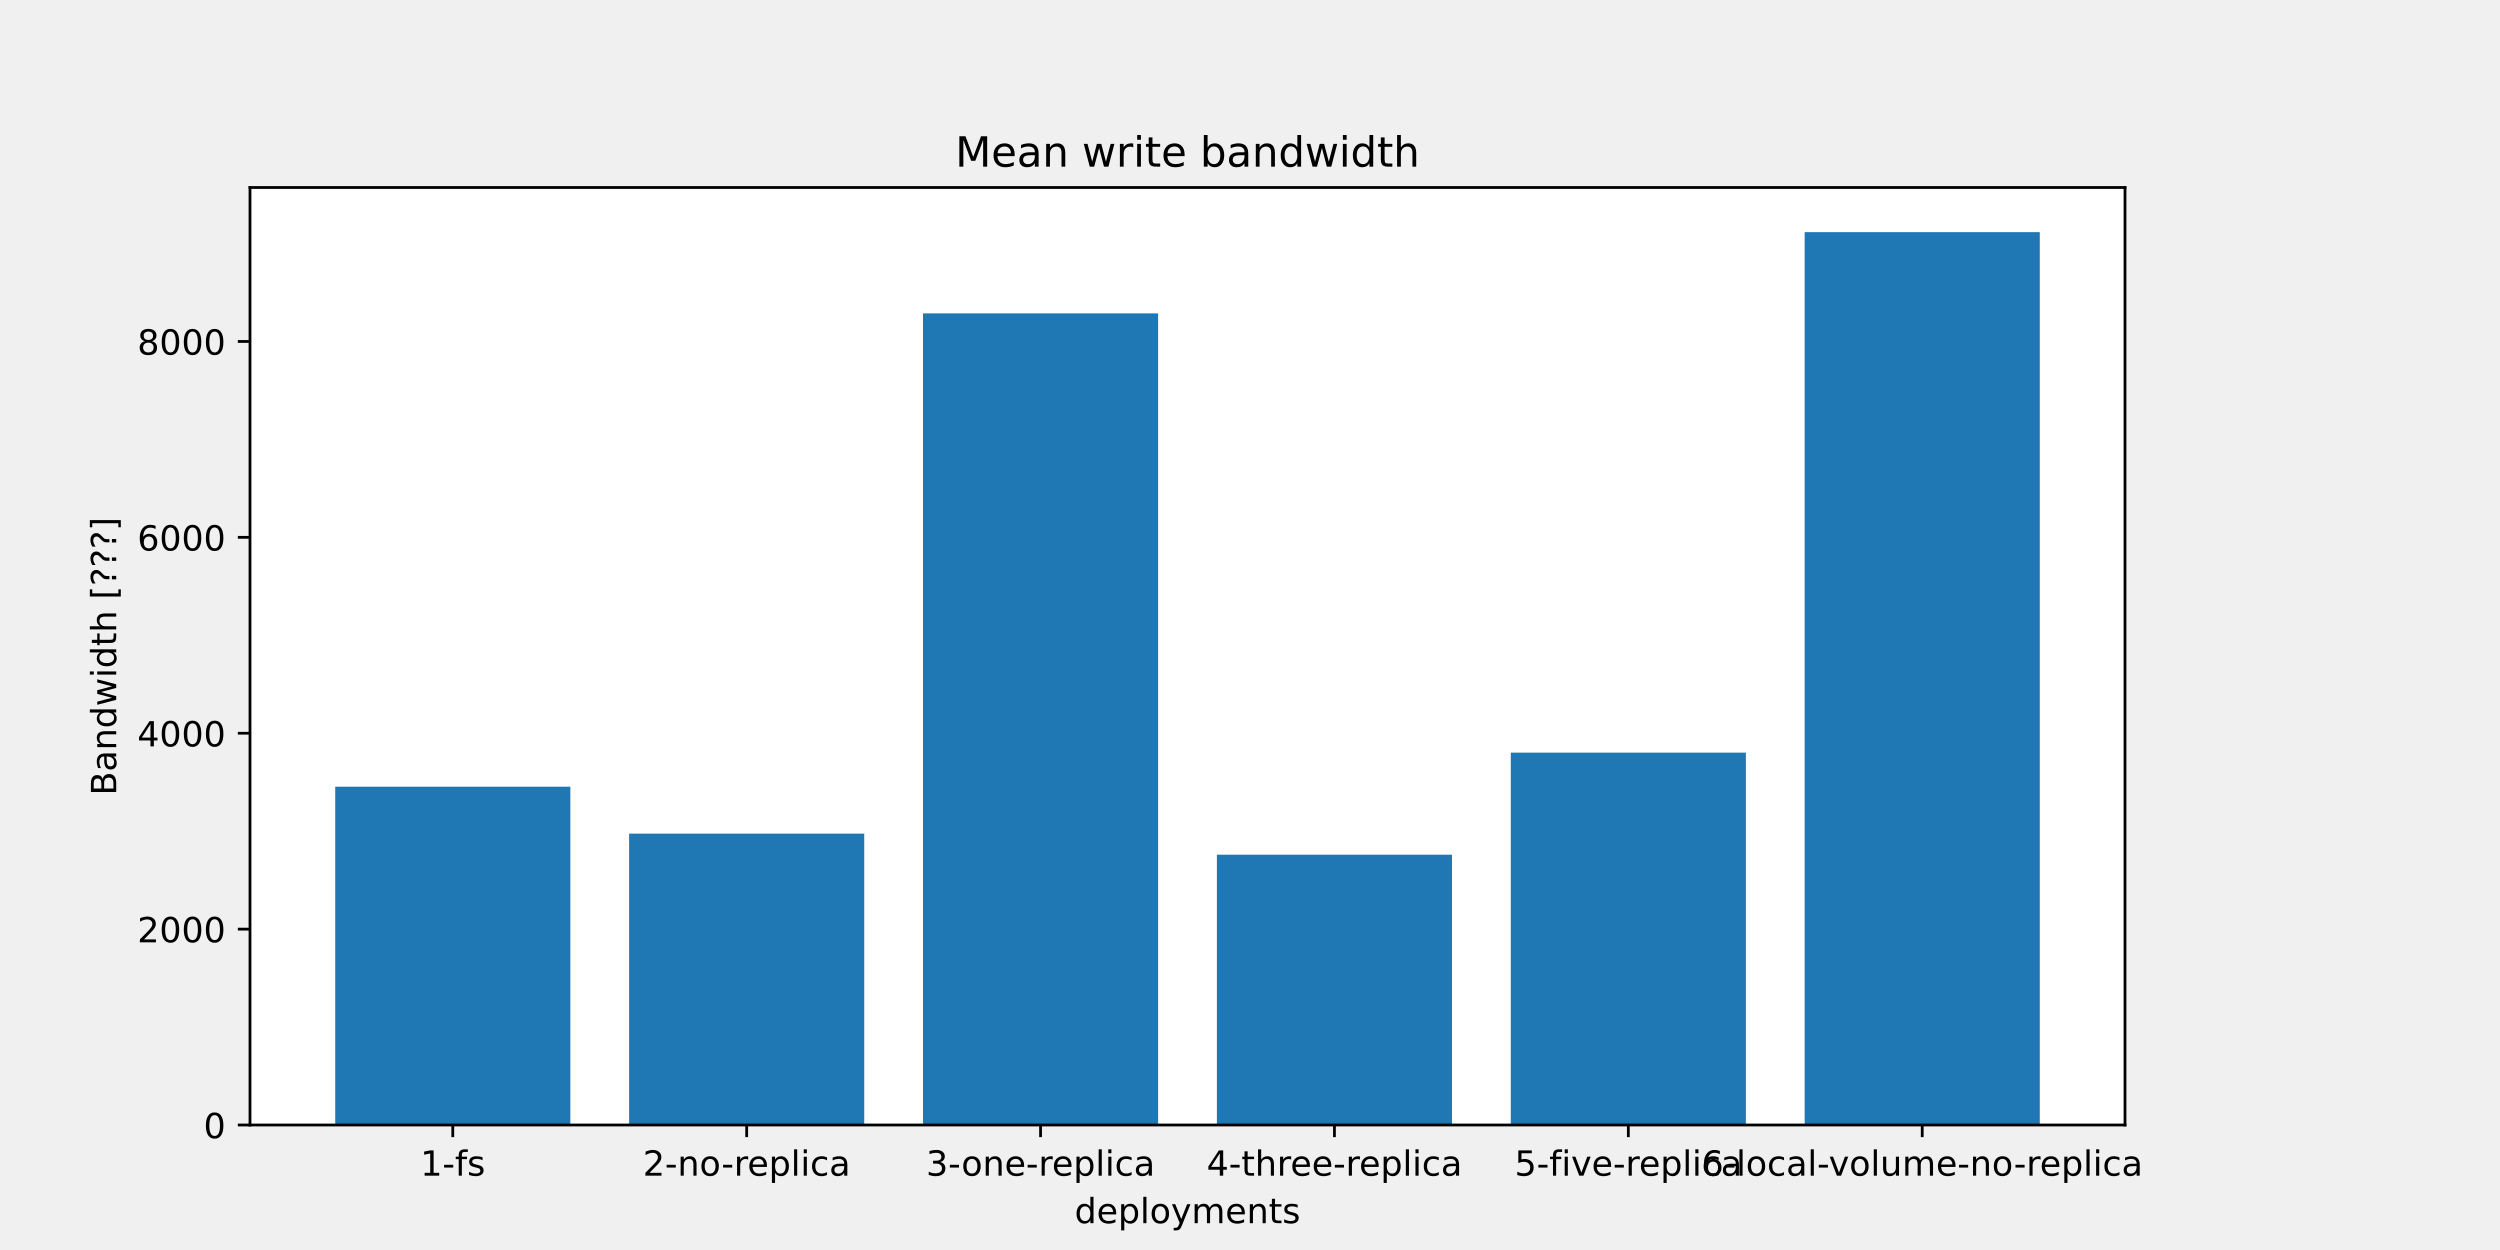
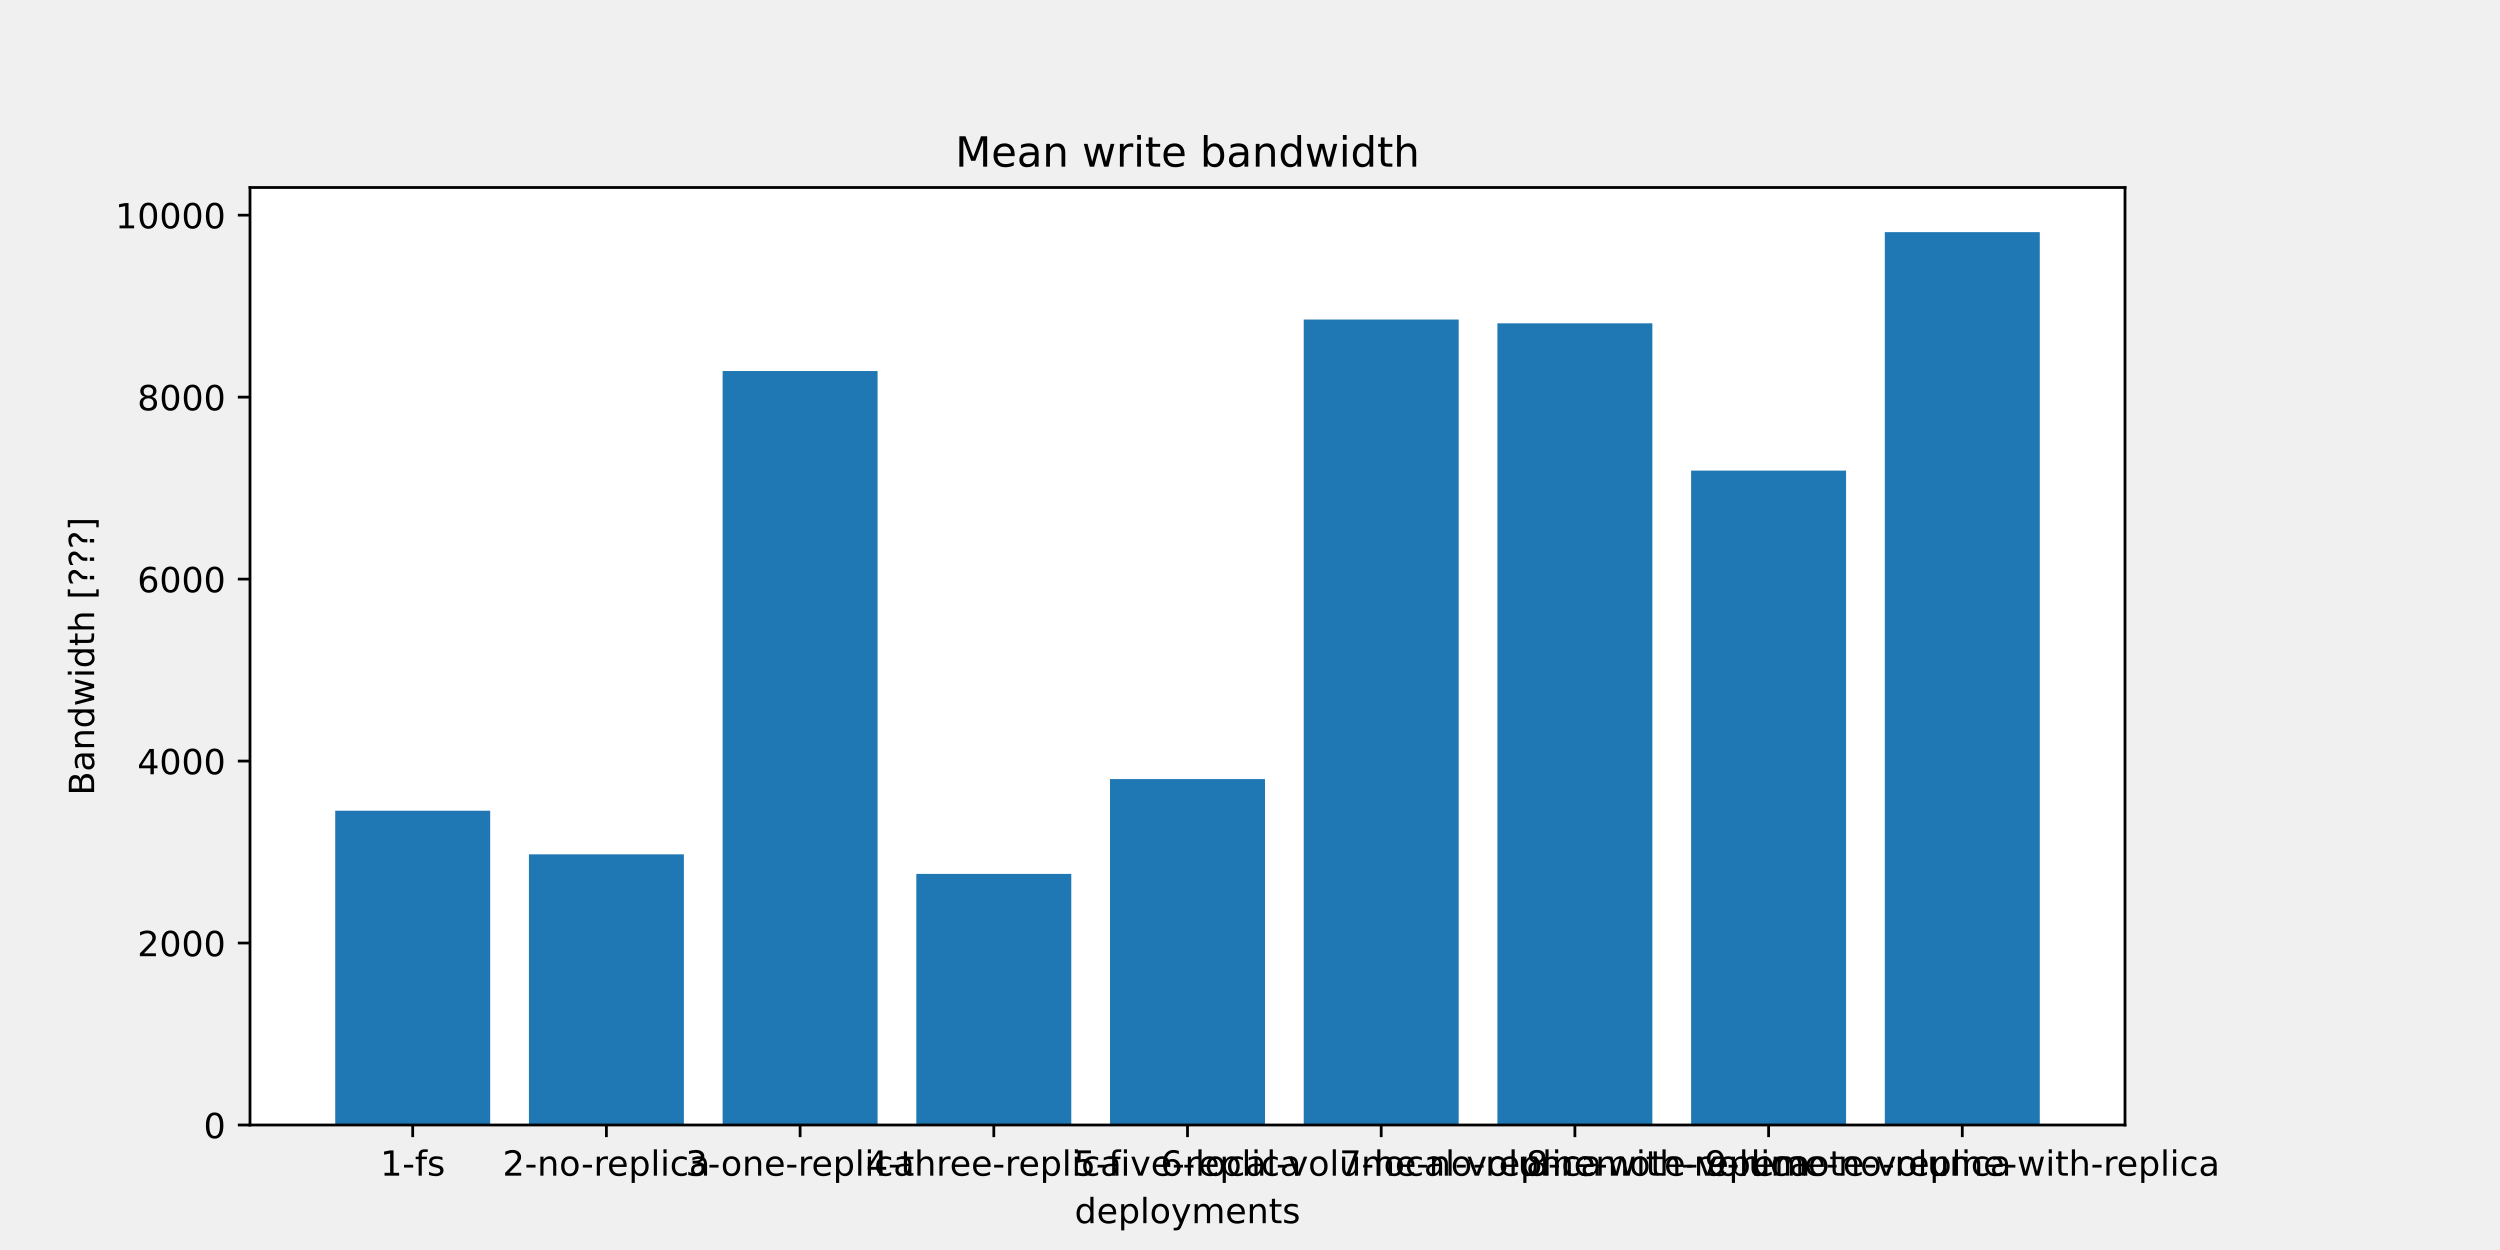
<svg xmlns="http://www.w3.org/2000/svg" xmlns:xlink="http://www.w3.org/1999/xlink" height="360pt" version="1.1" viewBox="0 0 720 360" width="720pt">
  <defs>
    <style type="text/css">*{stroke-linecap:butt;stroke-linejoin:round;}</style>
  </defs>
  <g id="figure_1">
    <g id="patch_1">
      <path d="M 0 360  L 720 360  L 720 0  L 0 0  z " style="fill:none;" />
    </g>
    <g id="axes_1">
      <g id="patch_2">
        <path d="M 72 324  L 612 324  L 612 54  L 72 54  z " style="fill:#ffffff;" />
      </g>
      <g id="patch_3">
-         <path clip-path="url(#p0606d46eb1)" d="M 96.545 324  L 164.257 324  L 164.257 226.569  L 96.545 226.569  z " style="fill:#1f77b4;" />
+         <path clip-path="url(#pf8b2183402)" d="M 96.545 324  L 141.174 324  L 141.174 233.49  L 96.545 233.49  z " style="fill:#1f77b4;" />
      </g>
      <g id="patch_4">
-         <path clip-path="url(#p0606d46eb1)" d="M 181.185 324  L 248.897 324  L 248.897 240.09  L 181.185 240.09  z " style="fill:#1f77b4;" />
+         <path clip-path="url(#pf8b2183402)" d="M 152.331 324  L 196.959 324  L 196.959 246.051  L 152.331 246.051  z " style="fill:#1f77b4;" />
      </g>
      <g id="patch_5">
-         <path clip-path="url(#p0606d46eb1)" d="M 265.824 324  L 333.536 324  L 333.536 90.254  L 265.824 90.254  z " style="fill:#1f77b4;" />
+         <path clip-path="url(#pf8b2183402)" d="M 208.116 324  L 252.744 324  L 252.744 106.858  L 208.116 106.858  z " style="fill:#1f77b4;" />
      </g>
      <g id="patch_6">
-         <path clip-path="url(#p0606d46eb1)" d="M 350.464 324  L 418.176 324  L 418.176 246.154  L 350.464 246.154  z " style="fill:#1f77b4;" />
+         <path clip-path="url(#pf8b2183402)" d="M 263.901 324  L 308.529 324  L 308.529 251.684  L 263.901 251.684  z " style="fill:#1f77b4;" />
      </g>
      <g id="patch_7">
-         <path clip-path="url(#p0606d46eb1)" d="M 435.103 324  L 502.815 324  L 502.815 216.755  L 435.103 216.755  z " style="fill:#1f77b4;" />
+         <path clip-path="url(#pf8b2183402)" d="M 319.686 324  L 364.314 324  L 364.314 224.373  L 319.686 224.373  z " style="fill:#1f77b4;" />
      </g>
      <g id="patch_8">
-         <path clip-path="url(#p0606d46eb1)" d="M 519.743 324  L 587.455 324  L 587.455 66.857  L 519.743 66.857  z " style="fill:#1f77b4;" />
+         <path clip-path="url(#pf8b2183402)" d="M 375.471 324  L 420.099 324  L 420.099 92.027  L 375.471 92.027  z " style="fill:#1f77b4;" />
+       </g>
+       <g id="patch_9">
+         <path clip-path="url(#pf8b2183402)" d="M 431.256 324  L 475.884 324  L 475.884 93.116  L 431.256 93.116  z " style="fill:#1f77b4;" />
+       </g>
+       <g id="patch_10">
+         <path clip-path="url(#pf8b2183402)" d="M 487.041 324  L 531.669 324  L 531.669 135.534  L 487.041 135.534  z " style="fill:#1f77b4;" />
+       </g>
+       <g id="patch_11">
+         <path clip-path="url(#pf8b2183402)" d="M 542.826 324  L 587.455 324  L 587.455 66.857  L 542.826 66.857  z " style="fill:#1f77b4;" />
      </g>
      <g id="matplotlib.axis_1">
        <g id="xtick_1">
          <g id="line2d_1">
            <defs>
-               <path d="M 0 0  L 0 3.5  " id="m5c4f4650dd" style="stroke:#000000;stroke-width:0.8;" />
+               <path d="M 0 0  L 0 3.5  " id="md543e608cf" style="stroke:#000000;stroke-width:0.8;" />
            </defs>
            <g>
-               <use style="stroke:#000000;stroke-width:0.8;" x="130.401" xlink:href="#m5c4f4650dd" y="324" />
+               <use style="stroke:#000000;stroke-width:0.8;" x="118.86" xlink:href="#md543e608cf" y="324" />
            </g>
          </g>
          <g id="text_1">
-             <g transform="translate(121.0513 338.5984)scale(0.1 -0.1)">
+             <g transform="translate(109.5095 338.5984)scale(0.1 -0.1)">
              <defs>
                <path d="M 794 531  L 1825 531  L 1825 4091  L 703 3866  L 703 4441  L 1819 4666  L 2450 4666  L 2450 531  L 3481 531  L 3481 0  L 794 0  L 794 531  z " id="DejaVuSans-31" transform="scale(0.015625)" />
                <path d="M 313 2009  L 1997 2009  L 1997 1497  L 313 1497  L 313 2009  z " id="DejaVuSans-2d" transform="scale(0.015625)" />
                <path d="M 2375 4863  L 2375 4384  L 1825 4384  Q 1516 4384 1395 4259  Q 1275 4134 1275 3809  L 1275 3500  L 2222 3500  L 2222 3053  L 1275 3053  L 1275 0  L 697 0  L 697 3053  L 147 3053  L 147 3500  L 697 3500  L 697 3744  Q 697 4328 969 4595  Q 1241 4863 1831 4863  L 2375 4863  z " id="DejaVuSans-66" transform="scale(0.015625)" />
                <path d="M 2834 3397  L 2834 2853  Q 2591 2978 2328 3040  Q 2066 3103 1784 3103  Q 1356 3103 1142 2972  Q 928 2841 928 2578  Q 928 2378 1081 2264  Q 1234 2150 1697 2047  L 1894 2003  Q 2506 1872 2764 1633  Q 3022 1394 3022 966  Q 3022 478 2636 193  Q 2250 -91 1575 -91  Q 1294 -91 989 -36  Q 684 19 347 128  L 347 722  Q 666 556 975 473  Q 1284 391 1588 391  Q 1994 391 2212 530  Q 2431 669 2431 922  Q 2431 1156 2273 1281  Q 2116 1406 1581 1522  L 1381 1569  Q 847 1681 609 1914  Q 372 2147 372 2553  Q 372 3047 722 3315  Q 1072 3584 1716 3584  Q 2034 3584 2315 3537  Q 2597 3491 2834 3397  z " id="DejaVuSans-73" transform="scale(0.015625)" />
              </defs>
              <use xlink:href="#DejaVuSans-31" />
              <use x="63.623" xlink:href="#DejaVuSans-2d" />
              <use x="99.707" xlink:href="#DejaVuSans-66" />
              <use x="134.912" xlink:href="#DejaVuSans-73" />
            </g>
          </g>
        </g>
        <g id="xtick_2">
          <g id="line2d_2">
            <g>
-               <use style="stroke:#000000;stroke-width:0.8;" x="215.041" xlink:href="#m5c4f4650dd" y="324" />
+               <use style="stroke:#000000;stroke-width:0.8;" x="174.645" xlink:href="#md543e608cf" y="324" />
            </g>
          </g>
          <g id="text_2">
-             <g transform="translate(185.1447 338.5984)scale(0.1 -0.1)">
+             <g transform="translate(144.7485 338.5984)scale(0.1 -0.1)">
              <defs>
                <path d="M 1228 531  L 3431 531  L 3431 0  L 469 0  L 469 531  Q 828 903 1448 1529  Q 2069 2156 2228 2338  Q 2531 2678 2651 2914  Q 2772 3150 2772 3378  Q 2772 3750 2511 3984  Q 2250 4219 1831 4219  Q 1534 4219 1204 4116  Q 875 4013 500 3803  L 500 4441  Q 881 4594 1212 4672  Q 1544 4750 1819 4750  Q 2544 4750 2975 4387  Q 3406 4025 3406 3419  Q 3406 3131 3298 2873  Q 3191 2616 2906 2266  Q 2828 2175 2409 1742  Q 1991 1309 1228 531  z " id="DejaVuSans-32" transform="scale(0.015625)" />
                <path d="M 3513 2113  L 3513 0  L 2938 0  L 2938 2094  Q 2938 2591 2744 2837  Q 2550 3084 2163 3084  Q 1697 3084 1428 2787  Q 1159 2491 1159 1978  L 1159 0  L 581 0  L 581 3500  L 1159 3500  L 1159 2956  Q 1366 3272 1645 3428  Q 1925 3584 2291 3584  Q 2894 3584 3203 3211  Q 3513 2838 3513 2113  z " id="DejaVuSans-6e" transform="scale(0.015625)" />
                <path d="M 1959 3097  Q 1497 3097 1228 2736  Q 959 2375 959 1747  Q 959 1119 1226 758  Q 1494 397 1959 397  Q 2419 397 2687 759  Q 2956 1122 2956 1747  Q 2956 2369 2687 2733  Q 2419 3097 1959 3097  z M 1959 3584  Q 2709 3584 3137 3096  Q 3566 2609 3566 1747  Q 3566 888 3137 398  Q 2709 -91 1959 -91  Q 1206 -91 779 398  Q 353 888 353 1747  Q 353 2609 779 3096  Q 1206 3584 1959 3584  z " id="DejaVuSans-6f" transform="scale(0.015625)" />
                <path d="M 2631 2963  Q 2534 3019 2420 3045  Q 2306 3072 2169 3072  Q 1681 3072 1420 2755  Q 1159 2438 1159 1844  L 1159 0  L 581 0  L 581 3500  L 1159 3500  L 1159 2956  Q 1341 3275 1631 3429  Q 1922 3584 2338 3584  Q 2397 3584 2469 3576  Q 2541 3569 2628 3553  L 2631 2963  z " id="DejaVuSans-72" transform="scale(0.015625)" />
                <path d="M 3597 1894  L 3597 1613  L 953 1613  Q 991 1019 1311 708  Q 1631 397 2203 397  Q 2534 397 2845 478  Q 3156 559 3463 722  L 3463 178  Q 3153 47 2828 -22  Q 2503 -91 2169 -91  Q 1331 -91 842 396  Q 353 884 353 1716  Q 353 2575 817 3079  Q 1281 3584 2069 3584  Q 2775 3584 3186 3129  Q 3597 2675 3597 1894  z M 3022 2063  Q 3016 2534 2758 2815  Q 2500 3097 2075 3097  Q 1594 3097 1305 2825  Q 1016 2553 972 2059  L 3022 2063  z " id="DejaVuSans-65" transform="scale(0.015625)" />
                <path d="M 1159 525  L 1159 -1331  L 581 -1331  L 581 3500  L 1159 3500  L 1159 2969  Q 1341 3281 1617 3432  Q 1894 3584 2278 3584  Q 2916 3584 3314 3078  Q 3713 2572 3713 1747  Q 3713 922 3314 415  Q 2916 -91 2278 -91  Q 1894 -91 1617 61  Q 1341 213 1159 525  z M 3116 1747  Q 3116 2381 2855 2742  Q 2594 3103 2138 3103  Q 1681 3103 1420 2742  Q 1159 2381 1159 1747  Q 1159 1113 1420 752  Q 1681 391 2138 391  Q 2594 391 2855 752  Q 3116 1113 3116 1747  z " id="DejaVuSans-70" transform="scale(0.015625)" />
                <path d="M 603 4863  L 1178 4863  L 1178 0  L 603 0  L 603 4863  z " id="DejaVuSans-6c" transform="scale(0.015625)" />
                <path d="M 603 3500  L 1178 3500  L 1178 0  L 603 0  L 603 3500  z M 603 4863  L 1178 4863  L 1178 4134  L 603 4134  L 603 4863  z " id="DejaVuSans-69" transform="scale(0.015625)" />
                <path d="M 3122 3366  L 3122 2828  Q 2878 2963 2633 3030  Q 2388 3097 2138 3097  Q 1578 3097 1268 2742  Q 959 2388 959 1747  Q 959 1106 1268 751  Q 1578 397 2138 397  Q 2388 397 2633 464  Q 2878 531 3122 666  L 3122 134  Q 2881 22 2623 -34  Q 2366 -91 2075 -91  Q 1284 -91 818 406  Q 353 903 353 1747  Q 353 2603 823 3093  Q 1294 3584 2113 3584  Q 2378 3584 2631 3529  Q 2884 3475 3122 3366  z " id="DejaVuSans-63" transform="scale(0.015625)" />
                <path d="M 2194 1759  Q 1497 1759 1228 1600  Q 959 1441 959 1056  Q 959 750 1161 570  Q 1363 391 1709 391  Q 2188 391 2477 730  Q 2766 1069 2766 1631  L 2766 1759  L 2194 1759  z M 3341 1997  L 3341 0  L 2766 0  L 2766 531  Q 2569 213 2275 61  Q 1981 -91 1556 -91  Q 1019 -91 701 211  Q 384 513 384 1019  Q 384 1609 779 1909  Q 1175 2209 1959 2209  L 2766 2209  L 2766 2266  Q 2766 2663 2505 2880  Q 2244 3097 1772 3097  Q 1472 3097 1187 3025  Q 903 2953 641 2809  L 641 3341  Q 956 3463 1253 3523  Q 1550 3584 1831 3584  Q 2591 3584 2966 3190  Q 3341 2797 3341 1997  z " id="DejaVuSans-61" transform="scale(0.015625)" />
              </defs>
              <use xlink:href="#DejaVuSans-32" />
              <use x="63.623" xlink:href="#DejaVuSans-2d" />
              <use x="99.707" xlink:href="#DejaVuSans-6e" />
              <use x="163.086" xlink:href="#DejaVuSans-6f" />
              <use x="226.143" xlink:href="#DejaVuSans-2d" />
              <use x="262.227" xlink:href="#DejaVuSans-72" />
              <use x="301.09" xlink:href="#DejaVuSans-65" />
              <use x="362.613" xlink:href="#DejaVuSans-70" />
              <use x="426.09" xlink:href="#DejaVuSans-6c" />
              <use x="453.873" xlink:href="#DejaVuSans-69" />
              <use x="481.656" xlink:href="#DejaVuSans-63" />
              <use x="536.637" xlink:href="#DejaVuSans-61" />
            </g>
          </g>
        </g>
        <g id="xtick_3">
          <g id="line2d_3">
            <g>
-               <use style="stroke:#000000;stroke-width:0.8;" x="299.68" xlink:href="#m5c4f4650dd" y="324" />
+               <use style="stroke:#000000;stroke-width:0.8;" x="230.43" xlink:href="#md543e608cf" y="324" />
            </g>
          </g>
          <g id="text_3">
-             <g transform="translate(266.7076 338.5984)scale(0.1 -0.1)">
+             <g transform="translate(197.4571 338.5984)scale(0.1 -0.1)">
              <defs>
                <path d="M 2597 2516  Q 3050 2419 3304 2112  Q 3559 1806 3559 1356  Q 3559 666 3084 287  Q 2609 -91 1734 -91  Q 1441 -91 1130 -33  Q 819 25 488 141  L 488 750  Q 750 597 1062 519  Q 1375 441 1716 441  Q 2309 441 2620 675  Q 2931 909 2931 1356  Q 2931 1769 2642 2001  Q 2353 2234 1838 2234  L 1294 2234  L 1294 2753  L 1863 2753  Q 2328 2753 2575 2939  Q 2822 3125 2822 3475  Q 2822 3834 2567 4026  Q 2313 4219 1838 4219  Q 1578 4219 1281 4162  Q 984 4106 628 3988  L 628 4550  Q 988 4650 1302 4700  Q 1616 4750 1894 4750  Q 2613 4750 3031 4423  Q 3450 4097 3450 3541  Q 3450 3153 3228 2886  Q 3006 2619 2597 2516  z " id="DejaVuSans-33" transform="scale(0.015625)" />
              </defs>
              <use xlink:href="#DejaVuSans-33" />
              <use x="63.623" xlink:href="#DejaVuSans-2d" />
              <use x="101.582" xlink:href="#DejaVuSans-6f" />
              <use x="162.764" xlink:href="#DejaVuSans-6e" />
              <use x="226.143" xlink:href="#DejaVuSans-65" />
              <use x="287.666" xlink:href="#DejaVuSans-2d" />
              <use x="323.75" xlink:href="#DejaVuSans-72" />
              <use x="362.613" xlink:href="#DejaVuSans-65" />
              <use x="424.137" xlink:href="#DejaVuSans-70" />
              <use x="487.613" xlink:href="#DejaVuSans-6c" />
              <use x="515.396" xlink:href="#DejaVuSans-69" />
              <use x="543.18" xlink:href="#DejaVuSans-63" />
              <use x="598.16" xlink:href="#DejaVuSans-61" />
            </g>
          </g>
        </g>
        <g id="xtick_4">
          <g id="line2d_4">
            <g>
-               <use style="stroke:#000000;stroke-width:0.8;" x="384.32" xlink:href="#m5c4f4650dd" y="324" />
+               <use style="stroke:#000000;stroke-width:0.8;" x="286.215" xlink:href="#md543e608cf" y="324" />
            </g>
          </g>
          <g id="text_4">
-             <g transform="translate(347.5205 338.5984)scale(0.1 -0.1)">
+             <g transform="translate(249.4157 338.5984)scale(0.1 -0.1)">
              <defs>
                <path d="M 2419 4116  L 825 1625  L 2419 1625  L 2419 4116  z M 2253 4666  L 3047 4666  L 3047 1625  L 3713 1625  L 3713 1100  L 3047 1100  L 3047 0  L 2419 0  L 2419 1100  L 313 1100  L 313 1709  L 2253 4666  z " id="DejaVuSans-34" transform="scale(0.015625)" />
                <path d="M 1172 4494  L 1172 3500  L 2356 3500  L 2356 3053  L 1172 3053  L 1172 1153  Q 1172 725 1289 603  Q 1406 481 1766 481  L 2356 481  L 2356 0  L 1766 0  Q 1100 0 847 248  Q 594 497 594 1153  L 594 3053  L 172 3053  L 172 3500  L 594 3500  L 594 4494  L 1172 4494  z " id="DejaVuSans-74" transform="scale(0.015625)" />
                <path d="M 3513 2113  L 3513 0  L 2938 0  L 2938 2094  Q 2938 2591 2744 2837  Q 2550 3084 2163 3084  Q 1697 3084 1428 2787  Q 1159 2491 1159 1978  L 1159 0  L 581 0  L 581 4863  L 1159 4863  L 1159 2956  Q 1366 3272 1645 3428  Q 1925 3584 2291 3584  Q 2894 3584 3203 3211  Q 3513 2838 3513 2113  z " id="DejaVuSans-68" transform="scale(0.015625)" />
              </defs>
              <use xlink:href="#DejaVuSans-34" />
              <use x="63.623" xlink:href="#DejaVuSans-2d" />
              <use x="99.707" xlink:href="#DejaVuSans-74" />
              <use x="138.916" xlink:href="#DejaVuSans-68" />
              <use x="202.295" xlink:href="#DejaVuSans-72" />
              <use x="241.158" xlink:href="#DejaVuSans-65" />
              <use x="302.682" xlink:href="#DejaVuSans-65" />
              <use x="364.205" xlink:href="#DejaVuSans-2d" />
              <use x="400.289" xlink:href="#DejaVuSans-72" />
              <use x="439.152" xlink:href="#DejaVuSans-65" />
              <use x="500.676" xlink:href="#DejaVuSans-70" />
              <use x="564.152" xlink:href="#DejaVuSans-6c" />
              <use x="591.936" xlink:href="#DejaVuSans-69" />
              <use x="619.719" xlink:href="#DejaVuSans-63" />
              <use x="674.699" xlink:href="#DejaVuSans-61" />
            </g>
          </g>
        </g>
        <g id="xtick_5">
          <g id="line2d_5">
            <g>
-               <use style="stroke:#000000;stroke-width:0.8;" x="468.959" xlink:href="#m5c4f4650dd" y="324" />
+               <use style="stroke:#000000;stroke-width:0.8;" x="342" xlink:href="#md543e608cf" y="324" />
            </g>
          </g>
          <g id="text_5">
-             <g transform="translate(436.1999 338.5984)scale(0.1 -0.1)">
+             <g transform="translate(309.2406 338.5984)scale(0.1 -0.1)">
              <defs>
                <path d="M 691 4666  L 3169 4666  L 3169 4134  L 1269 4134  L 1269 2991  Q 1406 3038 1543 3061  Q 1681 3084 1819 3084  Q 2600 3084 3056 2656  Q 3513 2228 3513 1497  Q 3513 744 3044 326  Q 2575 -91 1722 -91  Q 1428 -91 1123 -41  Q 819 9 494 109  L 494 744  Q 775 591 1075 516  Q 1375 441 1709 441  Q 2250 441 2565 725  Q 2881 1009 2881 1497  Q 2881 1984 2565 2268  Q 2250 2553 1709 2553  Q 1456 2553 1204 2497  Q 953 2441 691 2322  L 691 4666  z " id="DejaVuSans-35" transform="scale(0.015625)" />
                <path d="M 191 3500  L 800 3500  L 1894 563  L 2988 3500  L 3597 3500  L 2284 0  L 1503 0  L 191 3500  z " id="DejaVuSans-76" transform="scale(0.015625)" />
              </defs>
              <use xlink:href="#DejaVuSans-35" />
              <use x="63.623" xlink:href="#DejaVuSans-2d" />
              <use x="99.707" xlink:href="#DejaVuSans-66" />
              <use x="134.912" xlink:href="#DejaVuSans-69" />
              <use x="162.695" xlink:href="#DejaVuSans-76" />
              <use x="221.875" xlink:href="#DejaVuSans-65" />
              <use x="283.398" xlink:href="#DejaVuSans-2d" />
              <use x="319.482" xlink:href="#DejaVuSans-72" />
              <use x="358.346" xlink:href="#DejaVuSans-65" />
              <use x="419.869" xlink:href="#DejaVuSans-70" />
              <use x="483.346" xlink:href="#DejaVuSans-6c" />
              <use x="511.129" xlink:href="#DejaVuSans-69" />
              <use x="538.912" xlink:href="#DejaVuSans-63" />
              <use x="593.893" xlink:href="#DejaVuSans-61" />
            </g>
          </g>
        </g>
        <g id="xtick_6">
          <g id="line2d_6">
            <g>
-               <use style="stroke:#000000;stroke-width:0.8;" x="553.599" xlink:href="#m5c4f4650dd" y="324" />
+               <use style="stroke:#000000;stroke-width:0.8;" x="397.785" xlink:href="#md543e608cf" y="324" />
            </g>
          </g>
          <g id="text_6">
-             <g transform="translate(490.0519 338.5984)scale(0.1 -0.1)">
+             <g transform="translate(334.2382 338.5984)scale(0.1 -0.1)">
              <defs>
                <path d="M 2113 2584  Q 1688 2584 1439 2293  Q 1191 2003 1191 1497  Q 1191 994 1439 701  Q 1688 409 2113 409  Q 2538 409 2786 701  Q 3034 994 3034 1497  Q 3034 2003 2786 2293  Q 2538 2584 2113 2584  z M 3366 4563  L 3366 3988  Q 3128 4100 2886 4159  Q 2644 4219 2406 4219  Q 1781 4219 1451 3797  Q 1122 3375 1075 2522  Q 1259 2794 1537 2939  Q 1816 3084 2150 3084  Q 2853 3084 3261 2657  Q 3669 2231 3669 1497  Q 3669 778 3244 343  Q 2819 -91 2113 -91  Q 1303 -91 875 529  Q 447 1150 447 2328  Q 447 3434 972 4092  Q 1497 4750 2381 4750  Q 2619 4750 2861 4703  Q 3103 4656 3366 4563  z " id="DejaVuSans-36" transform="scale(0.015625)" />
                <path d="M 544 1381  L 544 3500  L 1119 3500  L 1119 1403  Q 1119 906 1312 657  Q 1506 409 1894 409  Q 2359 409 2629 706  Q 2900 1003 2900 1516  L 2900 3500  L 3475 3500  L 3475 0  L 2900 0  L 2900 538  Q 2691 219 2414 64  Q 2138 -91 1772 -91  Q 1169 -91 856 284  Q 544 659 544 1381  z M 1991 3584  L 1991 3584  z " id="DejaVuSans-75" transform="scale(0.015625)" />
                <path d="M 3328 2828  Q 3544 3216 3844 3400  Q 4144 3584 4550 3584  Q 5097 3584 5394 3201  Q 5691 2819 5691 2113  L 5691 0  L 5113 0  L 5113 2094  Q 5113 2597 4934 2840  Q 4756 3084 4391 3084  Q 3944 3084 3684 2787  Q 3425 2491 3425 1978  L 3425 0  L 2847 0  L 2847 2094  Q 2847 2600 2669 2842  Q 2491 3084 2119 3084  Q 1678 3084 1418 2786  Q 1159 2488 1159 1978  L 1159 0  L 581 0  L 581 3500  L 1159 3500  L 1159 2956  Q 1356 3278 1631 3431  Q 1906 3584 2284 3584  Q 2666 3584 2933 3390  Q 3200 3197 3328 2828  z " id="DejaVuSans-6d" transform="scale(0.015625)" />
              </defs>
              <use xlink:href="#DejaVuSans-36" />
              <use x="63.623" xlink:href="#DejaVuSans-2d" />
              <use x="99.707" xlink:href="#DejaVuSans-6c" />
              <use x="127.49" xlink:href="#DejaVuSans-6f" />
              <use x="188.672" xlink:href="#DejaVuSans-63" />
              <use x="243.652" xlink:href="#DejaVuSans-61" />
              <use x="304.932" xlink:href="#DejaVuSans-6c" />
              <use x="332.715" xlink:href="#DejaVuSans-2d" />
              <use x="366.174" xlink:href="#DejaVuSans-76" />
              <use x="425.354" xlink:href="#DejaVuSans-6f" />
              <use x="486.535" xlink:href="#DejaVuSans-6c" />
              <use x="514.318" xlink:href="#DejaVuSans-75" />
              <use x="577.697" xlink:href="#DejaVuSans-6d" />
              <use x="675.109" xlink:href="#DejaVuSans-65" />
              <use x="736.633" xlink:href="#DejaVuSans-2d" />
              <use x="772.717" xlink:href="#DejaVuSans-6e" />
              <use x="836.096" xlink:href="#DejaVuSans-6f" />
              <use x="899.152" xlink:href="#DejaVuSans-2d" />
              <use x="935.236" xlink:href="#DejaVuSans-72" />
              <use x="974.1" xlink:href="#DejaVuSans-65" />
              <use x="1035.623" xlink:href="#DejaVuSans-70" />
              <use x="1099.1" xlink:href="#DejaVuSans-6c" />
              <use x="1126.883" xlink:href="#DejaVuSans-69" />
              <use x="1154.666" xlink:href="#DejaVuSans-63" />
              <use x="1209.646" xlink:href="#DejaVuSans-61" />
            </g>
          </g>
        </g>
-         <g id="text_7">
+         <g id="xtick_7">
+           <g id="line2d_7">
+             <g>
+               <use style="stroke:#000000;stroke-width:0.8;" x="453.57" xlink:href="#md543e608cf" y="324" />
+             </g>
+           </g>
+           <g id="text_7">
+             <g transform="translate(385.7382 338.5984)scale(0.1 -0.1)">
+               <defs>
+                 <path d="M 525 4666  L 3525 4666  L 3525 4397  L 1831 0  L 1172 0  L 2766 4134  L 525 4134  L 525 4666  z " id="DejaVuSans-37" transform="scale(0.015625)" />
+                 <path d="M 269 3500  L 844 3500  L 1563 769  L 2278 3500  L 2956 3500  L 3675 769  L 4391 3500  L 4966 3500  L 4050 0  L 3372 0  L 2619 2869  L 1863 0  L 1184 0  L 269 3500  z " id="DejaVuSans-77" transform="scale(0.015625)" />
+               </defs>
+               <use xlink:href="#DejaVuSans-37" />
+               <use x="63.623" xlink:href="#DejaVuSans-2d" />
+               <use x="99.707" xlink:href="#DejaVuSans-6c" />
+               <use x="127.49" xlink:href="#DejaVuSans-6f" />
+               <use x="188.672" xlink:href="#DejaVuSans-63" />
+               <use x="243.652" xlink:href="#DejaVuSans-61" />
+               <use x="304.932" xlink:href="#DejaVuSans-6c" />
+               <use x="332.715" xlink:href="#DejaVuSans-2d" />
+               <use x="366.174" xlink:href="#DejaVuSans-76" />
+               <use x="425.354" xlink:href="#DejaVuSans-6f" />
+               <use x="486.535" xlink:href="#DejaVuSans-6c" />
+               <use x="514.318" xlink:href="#DejaVuSans-75" />
+               <use x="577.697" xlink:href="#DejaVuSans-6d" />
+               <use x="675.109" xlink:href="#DejaVuSans-65" />
+               <use x="736.633" xlink:href="#DejaVuSans-2d" />
+               <use x="772.717" xlink:href="#DejaVuSans-77" />
+               <use x="854.504" xlink:href="#DejaVuSans-69" />
+               <use x="882.287" xlink:href="#DejaVuSans-74" />
+               <use x="921.496" xlink:href="#DejaVuSans-68" />
+               <use x="984.875" xlink:href="#DejaVuSans-2d" />
+               <use x="1020.959" xlink:href="#DejaVuSans-72" />
+               <use x="1059.822" xlink:href="#DejaVuSans-65" />
+               <use x="1121.346" xlink:href="#DejaVuSans-70" />
+               <use x="1184.822" xlink:href="#DejaVuSans-6c" />
+               <use x="1212.605" xlink:href="#DejaVuSans-69" />
+               <use x="1240.389" xlink:href="#DejaVuSans-63" />
+               <use x="1295.369" xlink:href="#DejaVuSans-61" />
+             </g>
+           </g>
+         </g>
+         <g id="xtick_8">
+           <g id="line2d_8">
+             <g>
+               <use style="stroke:#000000;stroke-width:0.8;" x="509.355" xlink:href="#md543e608cf" y="324" />
+             </g>
+           </g>
+           <g id="text_8">
+             <g transform="translate(439.4733 338.5984)scale(0.1 -0.1)">
+               <defs>
+                 <path d="M 2034 2216  Q 1584 2216 1326 1975  Q 1069 1734 1069 1313  Q 1069 891 1326 650  Q 1584 409 2034 409  Q 2484 409 2743 651  Q 3003 894 3003 1313  Q 3003 1734 2745 1975  Q 2488 2216 2034 2216  z M 1403 2484  Q 997 2584 770 2862  Q 544 3141 544 3541  Q 544 4100 942 4425  Q 1341 4750 2034 4750  Q 2731 4750 3128 4425  Q 3525 4100 3525 3541  Q 3525 3141 3298 2862  Q 3072 2584 2669 2484  Q 3125 2378 3379 2068  Q 3634 1759 3634 1313  Q 3634 634 3220 271  Q 2806 -91 2034 -91  Q 1263 -91 848 271  Q 434 634 434 1313  Q 434 1759 690 2068  Q 947 2378 1403 2484  z M 1172 3481  Q 1172 3119 1398 2916  Q 1625 2713 2034 2713  Q 2441 2713 2670 2916  Q 2900 3119 2900 3481  Q 2900 3844 2670 4047  Q 2441 4250 2034 4250  Q 1625 4250 1398 4047  Q 1172 3844 1172 3481  z " id="DejaVuSans-38" transform="scale(0.015625)" />
+               </defs>
+               <use xlink:href="#DejaVuSans-38" />
+               <use x="63.623" xlink:href="#DejaVuSans-2d" />
+               <use x="99.707" xlink:href="#DejaVuSans-72" />
+               <use x="138.57" xlink:href="#DejaVuSans-65" />
+               <use x="200.094" xlink:href="#DejaVuSans-6d" />
+               <use x="297.506" xlink:href="#DejaVuSans-6f" />
+               <use x="358.688" xlink:href="#DejaVuSans-74" />
+               <use x="397.896" xlink:href="#DejaVuSans-65" />
+               <use x="459.42" xlink:href="#DejaVuSans-2d" />
+               <use x="492.879" xlink:href="#DejaVuSans-76" />
+               <use x="552.059" xlink:href="#DejaVuSans-6f" />
+               <use x="613.24" xlink:href="#DejaVuSans-6c" />
+               <use x="641.023" xlink:href="#DejaVuSans-75" />
+               <use x="704.402" xlink:href="#DejaVuSans-6d" />
+               <use x="801.814" xlink:href="#DejaVuSans-65" />
+               <use x="863.338" xlink:href="#DejaVuSans-2d" />
+               <use x="899.422" xlink:href="#DejaVuSans-6e" />
+               <use x="962.801" xlink:href="#DejaVuSans-6f" />
+               <use x="1025.857" xlink:href="#DejaVuSans-2d" />
+               <use x="1061.941" xlink:href="#DejaVuSans-72" />
+               <use x="1100.805" xlink:href="#DejaVuSans-65" />
+               <use x="1162.328" xlink:href="#DejaVuSans-70" />
+               <use x="1225.805" xlink:href="#DejaVuSans-6c" />
+               <use x="1253.588" xlink:href="#DejaVuSans-69" />
+               <use x="1281.371" xlink:href="#DejaVuSans-63" />
+               <use x="1336.352" xlink:href="#DejaVuSans-61" />
+             </g>
+           </g>
+         </g>
+         <g id="xtick_9">
+           <g id="line2d_9">
+             <g>
+               <use style="stroke:#000000;stroke-width:0.8;" x="565.14" xlink:href="#md543e608cf" y="324" />
+             </g>
+           </g>
+           <g id="text_9">
+             <g transform="translate(490.9733 338.5984)scale(0.1 -0.1)">
+               <defs>
+                 <path d="M 703 97  L 703 672  Q 941 559 1184 500  Q 1428 441 1663 441  Q 2288 441 2617 861  Q 2947 1281 2994 2138  Q 2813 1869 2534 1725  Q 2256 1581 1919 1581  Q 1219 1581 811 2004  Q 403 2428 403 3163  Q 403 3881 828 4315  Q 1253 4750 1959 4750  Q 2769 4750 3195 4129  Q 3622 3509 3622 2328  Q 3622 1225 3098 567  Q 2575 -91 1691 -91  Q 1453 -91 1209 -44  Q 966 3 703 97  z M 1959 2075  Q 2384 2075 2632 2365  Q 2881 2656 2881 3163  Q 2881 3666 2632 3958  Q 2384 4250 1959 4250  Q 1534 4250 1286 3958  Q 1038 3666 1038 3163  Q 1038 2656 1286 2365  Q 1534 2075 1959 2075  z " id="DejaVuSans-39" transform="scale(0.015625)" />
+               </defs>
+               <use xlink:href="#DejaVuSans-39" />
+               <use x="63.623" xlink:href="#DejaVuSans-2d" />
+               <use x="99.707" xlink:href="#DejaVuSans-72" />
+               <use x="138.57" xlink:href="#DejaVuSans-65" />
+               <use x="200.094" xlink:href="#DejaVuSans-6d" />
+               <use x="297.506" xlink:href="#DejaVuSans-6f" />
+               <use x="358.688" xlink:href="#DejaVuSans-74" />
+               <use x="397.896" xlink:href="#DejaVuSans-65" />
+               <use x="459.42" xlink:href="#DejaVuSans-2d" />
+               <use x="492.879" xlink:href="#DejaVuSans-76" />
+               <use x="552.059" xlink:href="#DejaVuSans-6f" />
+               <use x="613.24" xlink:href="#DejaVuSans-6c" />
+               <use x="641.023" xlink:href="#DejaVuSans-75" />
+               <use x="704.402" xlink:href="#DejaVuSans-6d" />
+               <use x="801.814" xlink:href="#DejaVuSans-65" />
+               <use x="863.338" xlink:href="#DejaVuSans-2d" />
+               <use x="899.422" xlink:href="#DejaVuSans-77" />
+               <use x="981.209" xlink:href="#DejaVuSans-69" />
+               <use x="1008.992" xlink:href="#DejaVuSans-74" />
+               <use x="1048.201" xlink:href="#DejaVuSans-68" />
+               <use x="1111.58" xlink:href="#DejaVuSans-2d" />
+               <use x="1147.664" xlink:href="#DejaVuSans-72" />
+               <use x="1186.527" xlink:href="#DejaVuSans-65" />
+               <use x="1248.051" xlink:href="#DejaVuSans-70" />
+               <use x="1311.527" xlink:href="#DejaVuSans-6c" />
+               <use x="1339.311" xlink:href="#DejaVuSans-69" />
+               <use x="1367.094" xlink:href="#DejaVuSans-63" />
+               <use x="1422.074" xlink:href="#DejaVuSans-61" />
+             </g>
+           </g>
+         </g>
+         <g id="text_10">
          <g transform="translate(309.4867 352.2766)scale(0.1 -0.1)">
            <defs>
              <path d="M 2906 2969  L 2906 4863  L 3481 4863  L 3481 0  L 2906 0  L 2906 525  Q 2725 213 2448 61  Q 2172 -91 1784 -91  Q 1150 -91 751 415  Q 353 922 353 1747  Q 353 2572 751 3078  Q 1150 3584 1784 3584  Q 2172 3584 2448 3432  Q 2725 3281 2906 2969  z M 947 1747  Q 947 1113 1208 752  Q 1469 391 1925 391  Q 2381 391 2643 752  Q 2906 1113 2906 1747  Q 2906 2381 2643 2742  Q 2381 3103 1925 3103  Q 1469 3103 1208 2742  Q 947 2381 947 1747  z " id="DejaVuSans-64" transform="scale(0.015625)" />
              <path d="M 2059 -325  Q 1816 -950 1584 -1140  Q 1353 -1331 966 -1331  L 506 -1331  L 506 -850  L 844 -850  Q 1081 -850 1212 -737  Q 1344 -625 1503 -206  L 1606 56  L 191 3500  L 800 3500  L 1894 763  L 2988 3500  L 3597 3500  L 2059 -325  z " id="DejaVuSans-79" transform="scale(0.015625)" />
            </defs>
            <use xlink:href="#DejaVuSans-64" />
            <use x="63.477" xlink:href="#DejaVuSans-65" />
            <use x="125" xlink:href="#DejaVuSans-70" />
            <use x="188.477" xlink:href="#DejaVuSans-6c" />
            <use x="216.26" xlink:href="#DejaVuSans-6f" />
            <use x="277.441" xlink:href="#DejaVuSans-79" />
            <use x="336.621" xlink:href="#DejaVuSans-6d" />
            <use x="434.033" xlink:href="#DejaVuSans-65" />
            <use x="495.557" xlink:href="#DejaVuSans-6e" />
            <use x="558.936" xlink:href="#DejaVuSans-74" />
            <use x="598.145" xlink:href="#DejaVuSans-73" />
          </g>
        </g>
      </g>
      <g id="matplotlib.axis_2">
        <g id="ytick_1">
-           <g id="line2d_7">
+           <g id="line2d_10">
            <defs>
-               <path d="M 0 0  L -3.5 0  " id="m4a25b7da25" style="stroke:#000000;stroke-width:0.8;" />
+               <path d="M 0 0  L -3.5 0  " id="m9ce000674f" style="stroke:#000000;stroke-width:0.8;" />
            </defs>
            <g>
-               <use style="stroke:#000000;stroke-width:0.8;" x="72" xlink:href="#m4a25b7da25" y="324" />
-             </g>
-           </g>
-           <g id="text_8">
+               <use style="stroke:#000000;stroke-width:0.8;" x="72" xlink:href="#m9ce000674f" y="324" />
+             </g>
+           </g>
+           <g id="text_11">
            <g transform="translate(58.6375 327.7992)scale(0.1 -0.1)">
              <defs>
                <path d="M 2034 4250  Q 1547 4250 1301 3770  Q 1056 3291 1056 2328  Q 1056 1369 1301 889  Q 1547 409 2034 409  Q 2525 409 2770 889  Q 3016 1369 3016 2328  Q 3016 3291 2770 3770  Q 2525 4250 2034 4250  z M 2034 4750  Q 2819 4750 3233 4129  Q 3647 3509 3647 2328  Q 3647 1150 3233 529  Q 2819 -91 2034 -91  Q 1250 -91 836 529  Q 422 1150 422 2328  Q 422 3509 836 4129  Q 1250 4750 2034 4750  z " id="DejaVuSans-30" transform="scale(0.015625)" />
              </defs>
              <use xlink:href="#DejaVuSans-30" />
            </g>
          </g>
        </g>
        <g id="ytick_2">
-           <g id="line2d_8">
-             <g>
-               <use style="stroke:#000000;stroke-width:0.8;" x="72" xlink:href="#m4a25b7da25" y="267.586" />
-             </g>
-           </g>
-           <g id="text_9">
-             <g transform="translate(39.55 271.3848)scale(0.1 -0.1)">
+           <g id="line2d_11">
+             <g>
+               <use style="stroke:#000000;stroke-width:0.8;" x="72" xlink:href="#m9ce000674f" y="271.593" />
+             </g>
+           </g>
+           <g id="text_12">
+             <g transform="translate(39.55 275.3923)scale(0.1 -0.1)">
              <use xlink:href="#DejaVuSans-32" />
              <use x="63.623" xlink:href="#DejaVuSans-30" />
              <use x="127.246" xlink:href="#DejaVuSans-30" />
              <use x="190.869" xlink:href="#DejaVuSans-30" />
            </g>
          </g>
        </g>
        <g id="ytick_3">
-           <g id="line2d_9">
-             <g>
-               <use style="stroke:#000000;stroke-width:0.8;" x="72" xlink:href="#m4a25b7da25" y="211.171" />
-             </g>
-           </g>
-           <g id="text_10">
-             <g transform="translate(39.55 214.9704)scale(0.1 -0.1)">
+           <g id="line2d_12">
+             <g>
+               <use style="stroke:#000000;stroke-width:0.8;" x="72" xlink:href="#m9ce000674f" y="219.186" />
+             </g>
+           </g>
+           <g id="text_13">
+             <g transform="translate(39.55 222.9855)scale(0.1 -0.1)">
              <use xlink:href="#DejaVuSans-34" />
              <use x="63.623" xlink:href="#DejaVuSans-30" />
              <use x="127.246" xlink:href="#DejaVuSans-30" />
              <use x="190.869" xlink:href="#DejaVuSans-30" />
            </g>
          </g>
        </g>
        <g id="ytick_4">
-           <g id="line2d_10">
-             <g>
-               <use style="stroke:#000000;stroke-width:0.8;" x="72" xlink:href="#m4a25b7da25" y="154.757" />
-             </g>
-           </g>
-           <g id="text_11">
-             <g transform="translate(39.55 158.5561)scale(0.1 -0.1)">
+           <g id="line2d_13">
+             <g>
+               <use style="stroke:#000000;stroke-width:0.8;" x="72" xlink:href="#m9ce000674f" y="166.779" />
+             </g>
+           </g>
+           <g id="text_14">
+             <g transform="translate(39.55 170.5786)scale(0.1 -0.1)">
              <use xlink:href="#DejaVuSans-36" />
              <use x="63.623" xlink:href="#DejaVuSans-30" />
              <use x="127.246" xlink:href="#DejaVuSans-30" />
              <use x="190.869" xlink:href="#DejaVuSans-30" />
            </g>
          </g>
        </g>
        <g id="ytick_5">
-           <g id="line2d_11">
-             <g>
-               <use style="stroke:#000000;stroke-width:0.8;" x="72" xlink:href="#m4a25b7da25" y="98.342" />
-             </g>
-           </g>
-           <g id="text_12">
-             <g transform="translate(39.55 102.1417)scale(0.1 -0.1)">
-               <defs>
-                 <path d="M 2034 2216  Q 1584 2216 1326 1975  Q 1069 1734 1069 1313  Q 1069 891 1326 650  Q 1584 409 2034 409  Q 2484 409 2743 651  Q 3003 894 3003 1313  Q 3003 1734 2745 1975  Q 2488 2216 2034 2216  z M 1403 2484  Q 997 2584 770 2862  Q 544 3141 544 3541  Q 544 4100 942 4425  Q 1341 4750 2034 4750  Q 2731 4750 3128 4425  Q 3525 4100 3525 3541  Q 3525 3141 3298 2862  Q 3072 2584 2669 2484  Q 3125 2378 3379 2068  Q 3634 1759 3634 1313  Q 3634 634 3220 271  Q 2806 -91 2034 -91  Q 1263 -91 848 271  Q 434 634 434 1313  Q 434 1759 690 2068  Q 947 2378 1403 2484  z M 1172 3481  Q 1172 3119 1398 2916  Q 1625 2713 2034 2713  Q 2441 2713 2670 2916  Q 2900 3119 2900 3481  Q 2900 3844 2670 4047  Q 2441 4250 2034 4250  Q 1625 4250 1398 4047  Q 1172 3844 1172 3481  z " id="DejaVuSans-38" transform="scale(0.015625)" />
-               </defs>
+           <g id="line2d_14">
+             <g>
+               <use style="stroke:#000000;stroke-width:0.8;" x="72" xlink:href="#m9ce000674f" y="114.373" />
+             </g>
+           </g>
+           <g id="text_15">
+             <g transform="translate(39.55 118.1717)scale(0.1 -0.1)">
              <use xlink:href="#DejaVuSans-38" />
              <use x="63.623" xlink:href="#DejaVuSans-30" />
              <use x="127.246" xlink:href="#DejaVuSans-30" />
              <use x="190.869" xlink:href="#DejaVuSans-30" />
            </g>
          </g>
        </g>
-         <g id="text_13">
-           <g transform="translate(33.47031 229.0711)rotate(-90)scale(0.1 -0.1)">
+         <g id="ytick_6">
+           <g id="line2d_15">
+             <g>
+               <use style="stroke:#000000;stroke-width:0.8;" x="72" xlink:href="#m9ce000674f" y="61.966" />
+             </g>
+           </g>
+           <g id="text_16">
+             <g transform="translate(33.1875 65.76486)scale(0.1 -0.1)">
+               <use xlink:href="#DejaVuSans-31" />
+               <use x="63.623" xlink:href="#DejaVuSans-30" />
+               <use x="127.246" xlink:href="#DejaVuSans-30" />
+               <use x="190.869" xlink:href="#DejaVuSans-30" />
+               <use x="254.492" xlink:href="#DejaVuSans-30" />
+             </g>
+           </g>
+         </g>
+         <g id="text_17">
+           <g transform="translate(27.10781 229.0711)rotate(-90)scale(0.1 -0.1)">
            <defs>
              <path d="M 1259 2228  L 1259 519  L 2272 519  Q 2781 519 3026 730  Q 3272 941 3272 1375  Q 3272 1813 3026 2020  Q 2781 2228 2272 2228  L 1259 2228  z M 1259 4147  L 1259 2741  L 2194 2741  Q 2656 2741 2882 2914  Q 3109 3088 3109 3444  Q 3109 3797 2882 3972  Q 2656 4147 2194 4147  L 1259 4147  z M 628 4666  L 2241 4666  Q 2963 4666 3353 4366  Q 3744 4066 3744 3513  Q 3744 3084 3544 2831  Q 3344 2578 2956 2516  Q 3422 2416 3680 2098  Q 3938 1781 3938 1306  Q 3938 681 3513 340  Q 3088 0 2303 0  L 628 0  L 628 4666  z " id="DejaVuSans-42" transform="scale(0.015625)" />
-               <path d="M 269 3500  L 844 3500  L 1563 769  L 2278 3500  L 2956 3500  L 3675 769  L 4391 3500  L 4966 3500  L 4050 0  L 3372 0  L 2619 2869  L 1863 0  L 1184 0  L 269 3500  z " id="DejaVuSans-77" transform="scale(0.015625)" />
              <path id="DejaVuSans-20" transform="scale(0.015625)" />
              <path d="M 550 4863  L 1875 4863  L 1875 4416  L 1125 4416  L 1125 -397  L 1875 -397  L 1875 -844  L 550 -844  L 550 4863  z " id="DejaVuSans-5b" transform="scale(0.015625)" />
              <path d="M 1222 794  L 1856 794  L 1856 0  L 1222 0  L 1222 794  z M 1838 1253  L 1241 1253  L 1241 1734  Q 1241 2050 1328 2253  Q 1416 2456 1697 2725  L 1978 3003  Q 2156 3169 2236 3316  Q 2316 3463 2316 3616  Q 2316 3894 2111 4066  Q 1906 4238 1569 4238  Q 1322 4238 1042 4128  Q 763 4019 459 3809  L 459 4397  Q 753 4575 1054 4662  Q 1356 4750 1678 4750  Q 2253 4750 2601 4447  Q 2950 4144 2950 3647  Q 2950 3409 2837 3195  Q 2725 2981 2444 2713  L 2169 2444  Q 2022 2297 1961 2214  Q 1900 2131 1875 2053  Q 1856 1988 1847 1894  Q 1838 1800 1838 1638  L 1838 1253  z " id="DejaVuSans-3f" transform="scale(0.015625)" />
              <path d="M 1947 4863  L 1947 -844  L 622 -844  L 622 -397  L 1369 -397  L 1369 4416  L 622 4416  L 622 4863  L 1947 4863  z " id="DejaVuSans-5d" transform="scale(0.015625)" />
            </defs>
            <use xlink:href="#DejaVuSans-42" />
            <use x="68.604" xlink:href="#DejaVuSans-61" />
            <use x="129.883" xlink:href="#DejaVuSans-6e" />
            <use x="193.262" xlink:href="#DejaVuSans-64" />
            <use x="256.738" xlink:href="#DejaVuSans-77" />
            <use x="338.525" xlink:href="#DejaVuSans-69" />
            <use x="366.309" xlink:href="#DejaVuSans-64" />
            <use x="429.785" xlink:href="#DejaVuSans-74" />
            <use x="468.994" xlink:href="#DejaVuSans-68" />
            <use x="532.373" xlink:href="#DejaVuSans-20" />
            <use x="564.16" xlink:href="#DejaVuSans-5b" />
            <use x="603.174" xlink:href="#DejaVuSans-3f" />
            <use x="656.25" xlink:href="#DejaVuSans-3f" />
            <use x="709.326" xlink:href="#DejaVuSans-3f" />
            <use x="762.402" xlink:href="#DejaVuSans-5d" />
          </g>
        </g>
      </g>
-       <g id="patch_9">
+       <g id="patch_12">
        <path d="M 72 324  L 72 54  " style="fill:none;stroke:#000000;stroke-linecap:square;stroke-linejoin:miter;stroke-width:0.8;" />
      </g>
-       <g id="patch_10">
+       <g id="patch_13">
        <path d="M 612 324  L 612 54  " style="fill:none;stroke:#000000;stroke-linecap:square;stroke-linejoin:miter;stroke-width:0.8;" />
      </g>
-       <g id="patch_11">
+       <g id="patch_14">
        <path d="M 72 324  L 612 324  " style="fill:none;stroke:#000000;stroke-linecap:square;stroke-linejoin:miter;stroke-width:0.8;" />
      </g>
-       <g id="patch_12">
+       <g id="patch_15">
        <path d="M 72 54  L 612 54  " style="fill:none;stroke:#000000;stroke-linecap:square;stroke-linejoin:miter;stroke-width:0.8;" />
      </g>
-       <g id="text_14">
+       <g id="text_18">
        <g transform="translate(275.1187 48)scale(0.12 -0.12)">
          <defs>
            <path d="M 628 4666  L 1569 4666  L 2759 1491  L 3956 4666  L 4897 4666  L 4897 0  L 4281 0  L 4281 4097  L 3078 897  L 2444 897  L 1241 4097  L 1241 0  L 628 0  L 628 4666  z " id="DejaVuSans-4d" transform="scale(0.015625)" />
            <path d="M 3116 1747  Q 3116 2381 2855 2742  Q 2594 3103 2138 3103  Q 1681 3103 1420 2742  Q 1159 2381 1159 1747  Q 1159 1113 1420 752  Q 1681 391 2138 391  Q 2594 391 2855 752  Q 3116 1113 3116 1747  z M 1159 2969  Q 1341 3281 1617 3432  Q 1894 3584 2278 3584  Q 2916 3584 3314 3078  Q 3713 2572 3713 1747  Q 3713 922 3314 415  Q 2916 -91 2278 -91  Q 1894 -91 1617 61  Q 1341 213 1159 525  L 1159 0  L 581 0  L 581 4863  L 1159 4863  L 1159 2969  z " id="DejaVuSans-62" transform="scale(0.015625)" />
          </defs>
          <use xlink:href="#DejaVuSans-4d" />
          <use x="86.279" xlink:href="#DejaVuSans-65" />
          <use x="147.803" xlink:href="#DejaVuSans-61" />
          <use x="209.082" xlink:href="#DejaVuSans-6e" />
          <use x="272.461" xlink:href="#DejaVuSans-20" />
          <use x="304.248" xlink:href="#DejaVuSans-77" />
          <use x="386.035" xlink:href="#DejaVuSans-72" />
          <use x="427.148" xlink:href="#DejaVuSans-69" />
          <use x="454.932" xlink:href="#DejaVuSans-74" />
          <use x="494.141" xlink:href="#DejaVuSans-65" />
          <use x="555.664" xlink:href="#DejaVuSans-20" />
          <use x="587.451" xlink:href="#DejaVuSans-62" />
          <use x="650.928" xlink:href="#DejaVuSans-61" />
          <use x="712.207" xlink:href="#DejaVuSans-6e" />
          <use x="775.586" xlink:href="#DejaVuSans-64" />
          <use x="839.062" xlink:href="#DejaVuSans-77" />
          <use x="920.85" xlink:href="#DejaVuSans-69" />
          <use x="948.633" xlink:href="#DejaVuSans-64" />
          <use x="1012.109" xlink:href="#DejaVuSans-74" />
          <use x="1051.318" xlink:href="#DejaVuSans-68" />
        </g>
      </g>
    </g>
  </g>
  <defs>
-     <clipPath id="p0606d46eb1">
+     <clipPath id="pf8b2183402">
      <rect height="270" width="540" x="72" y="54" />
    </clipPath>
  </defs>
</svg>
